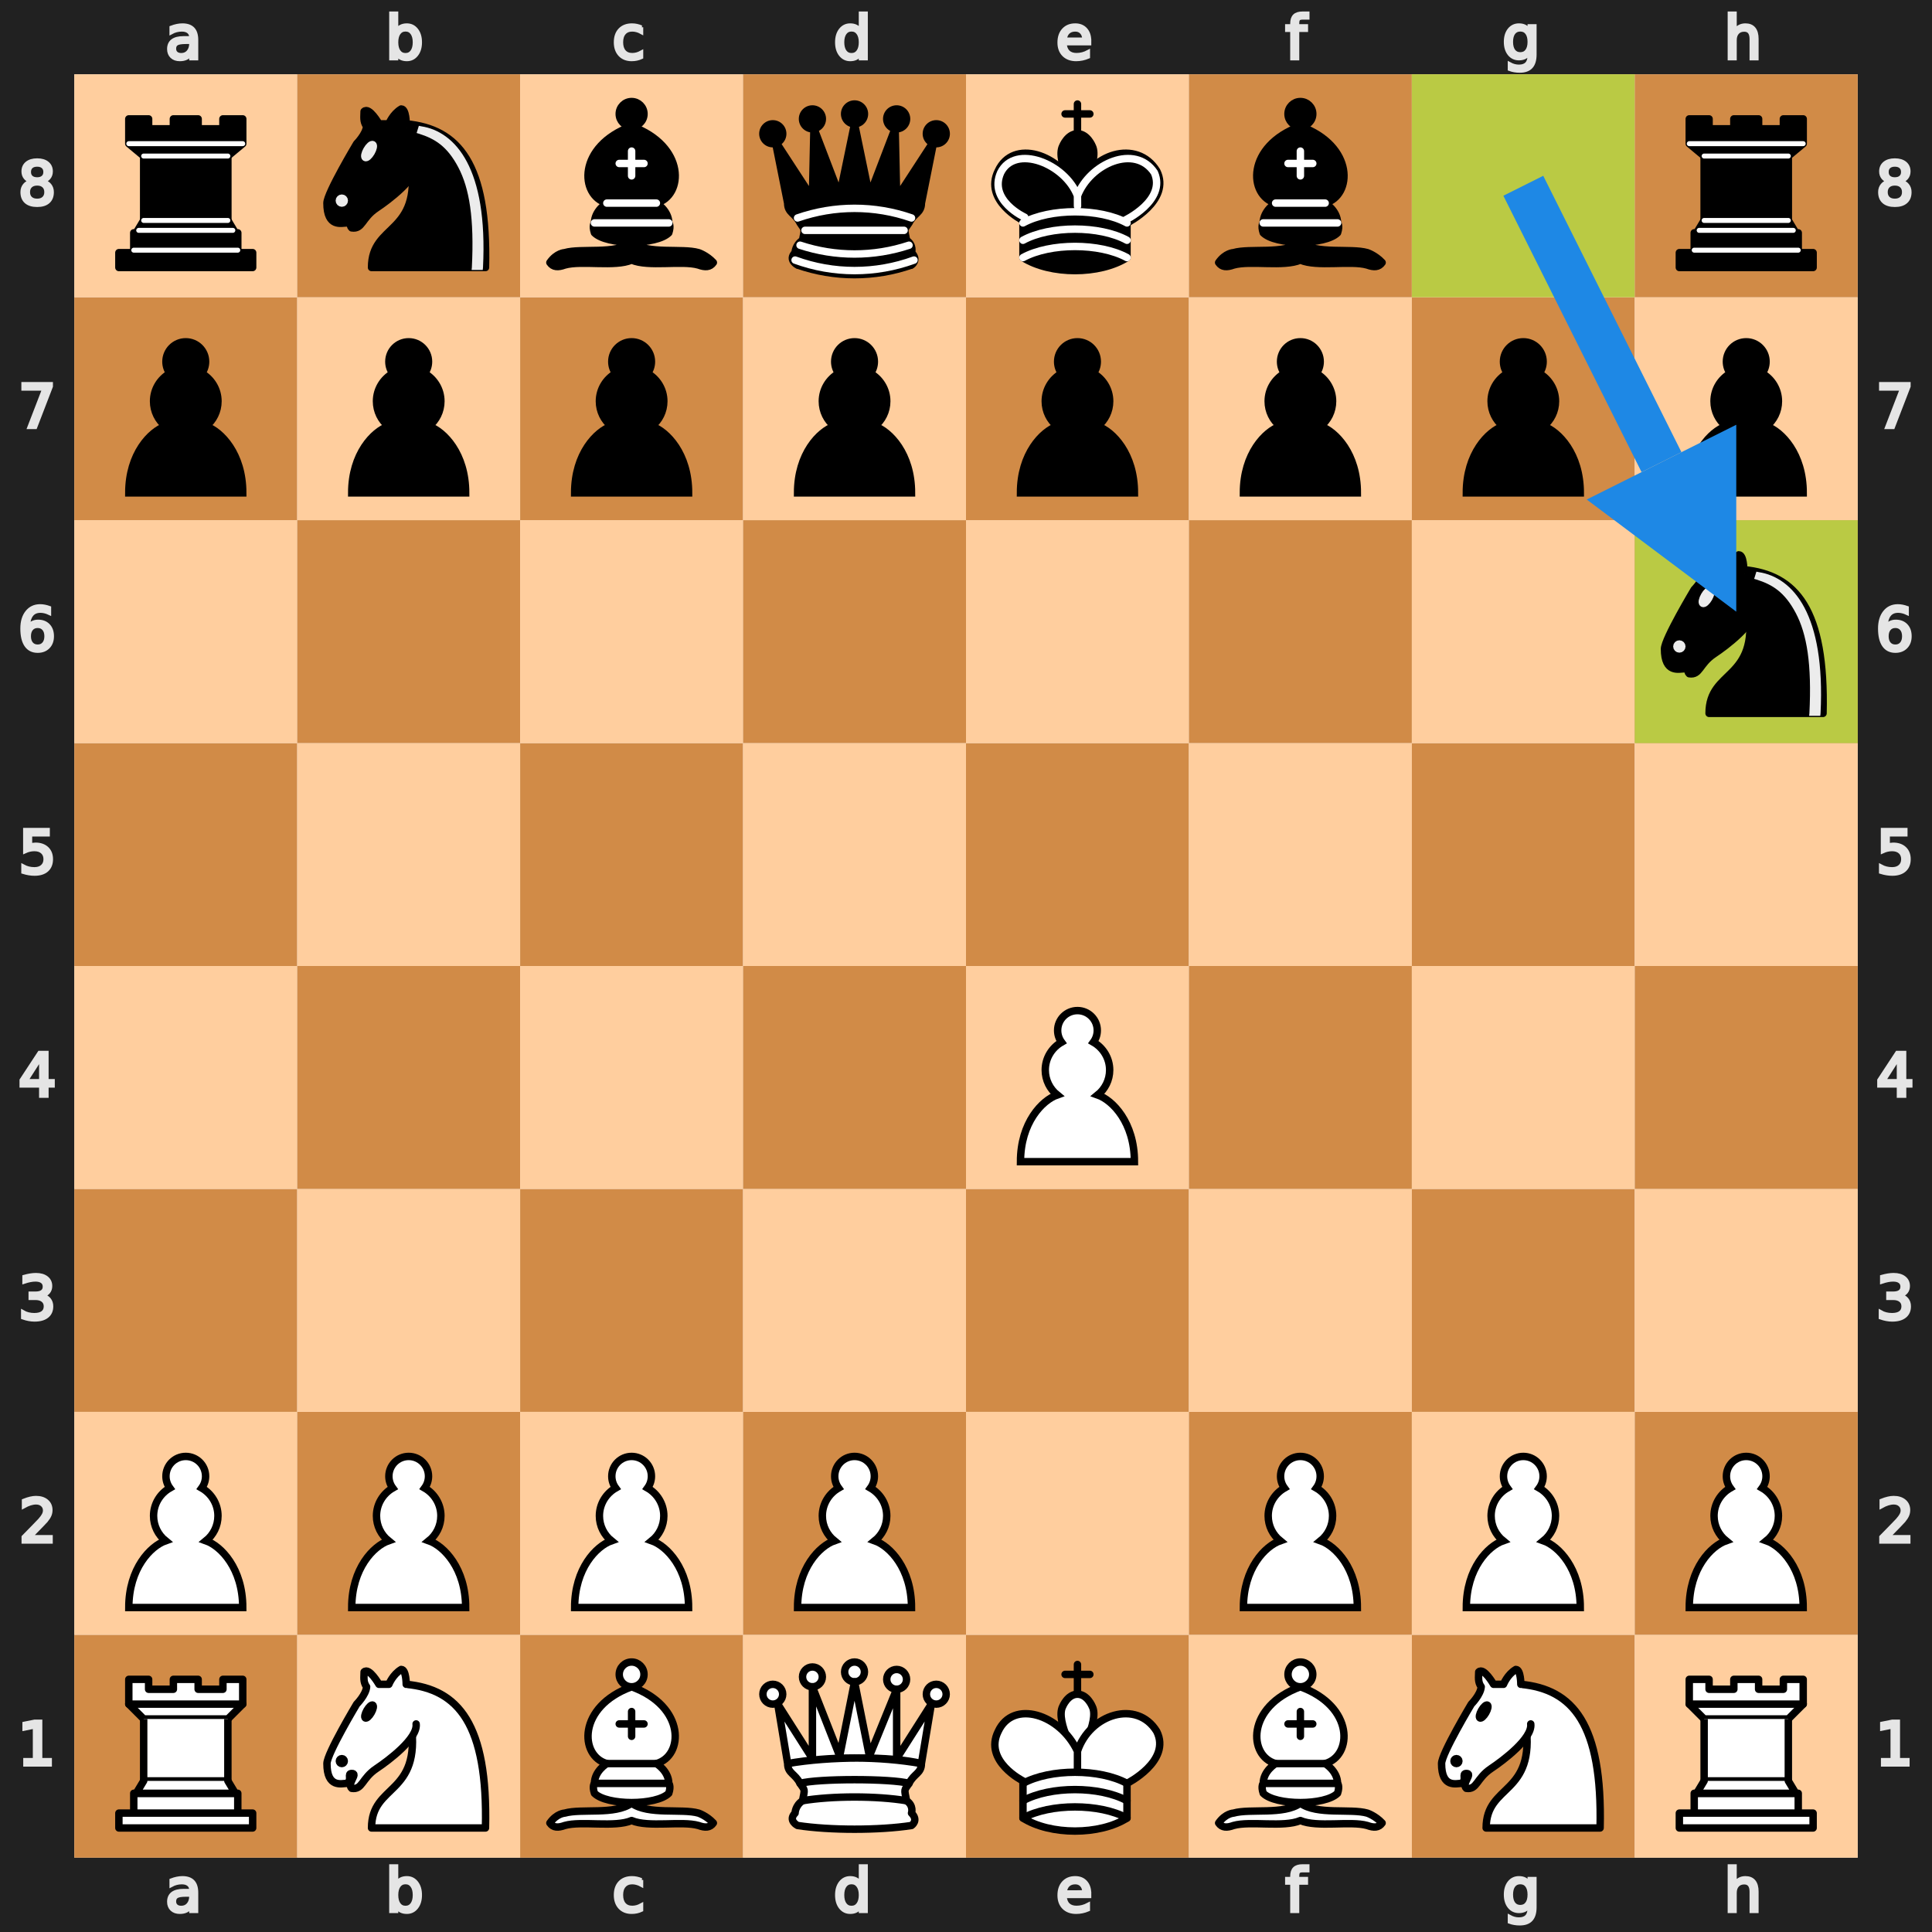
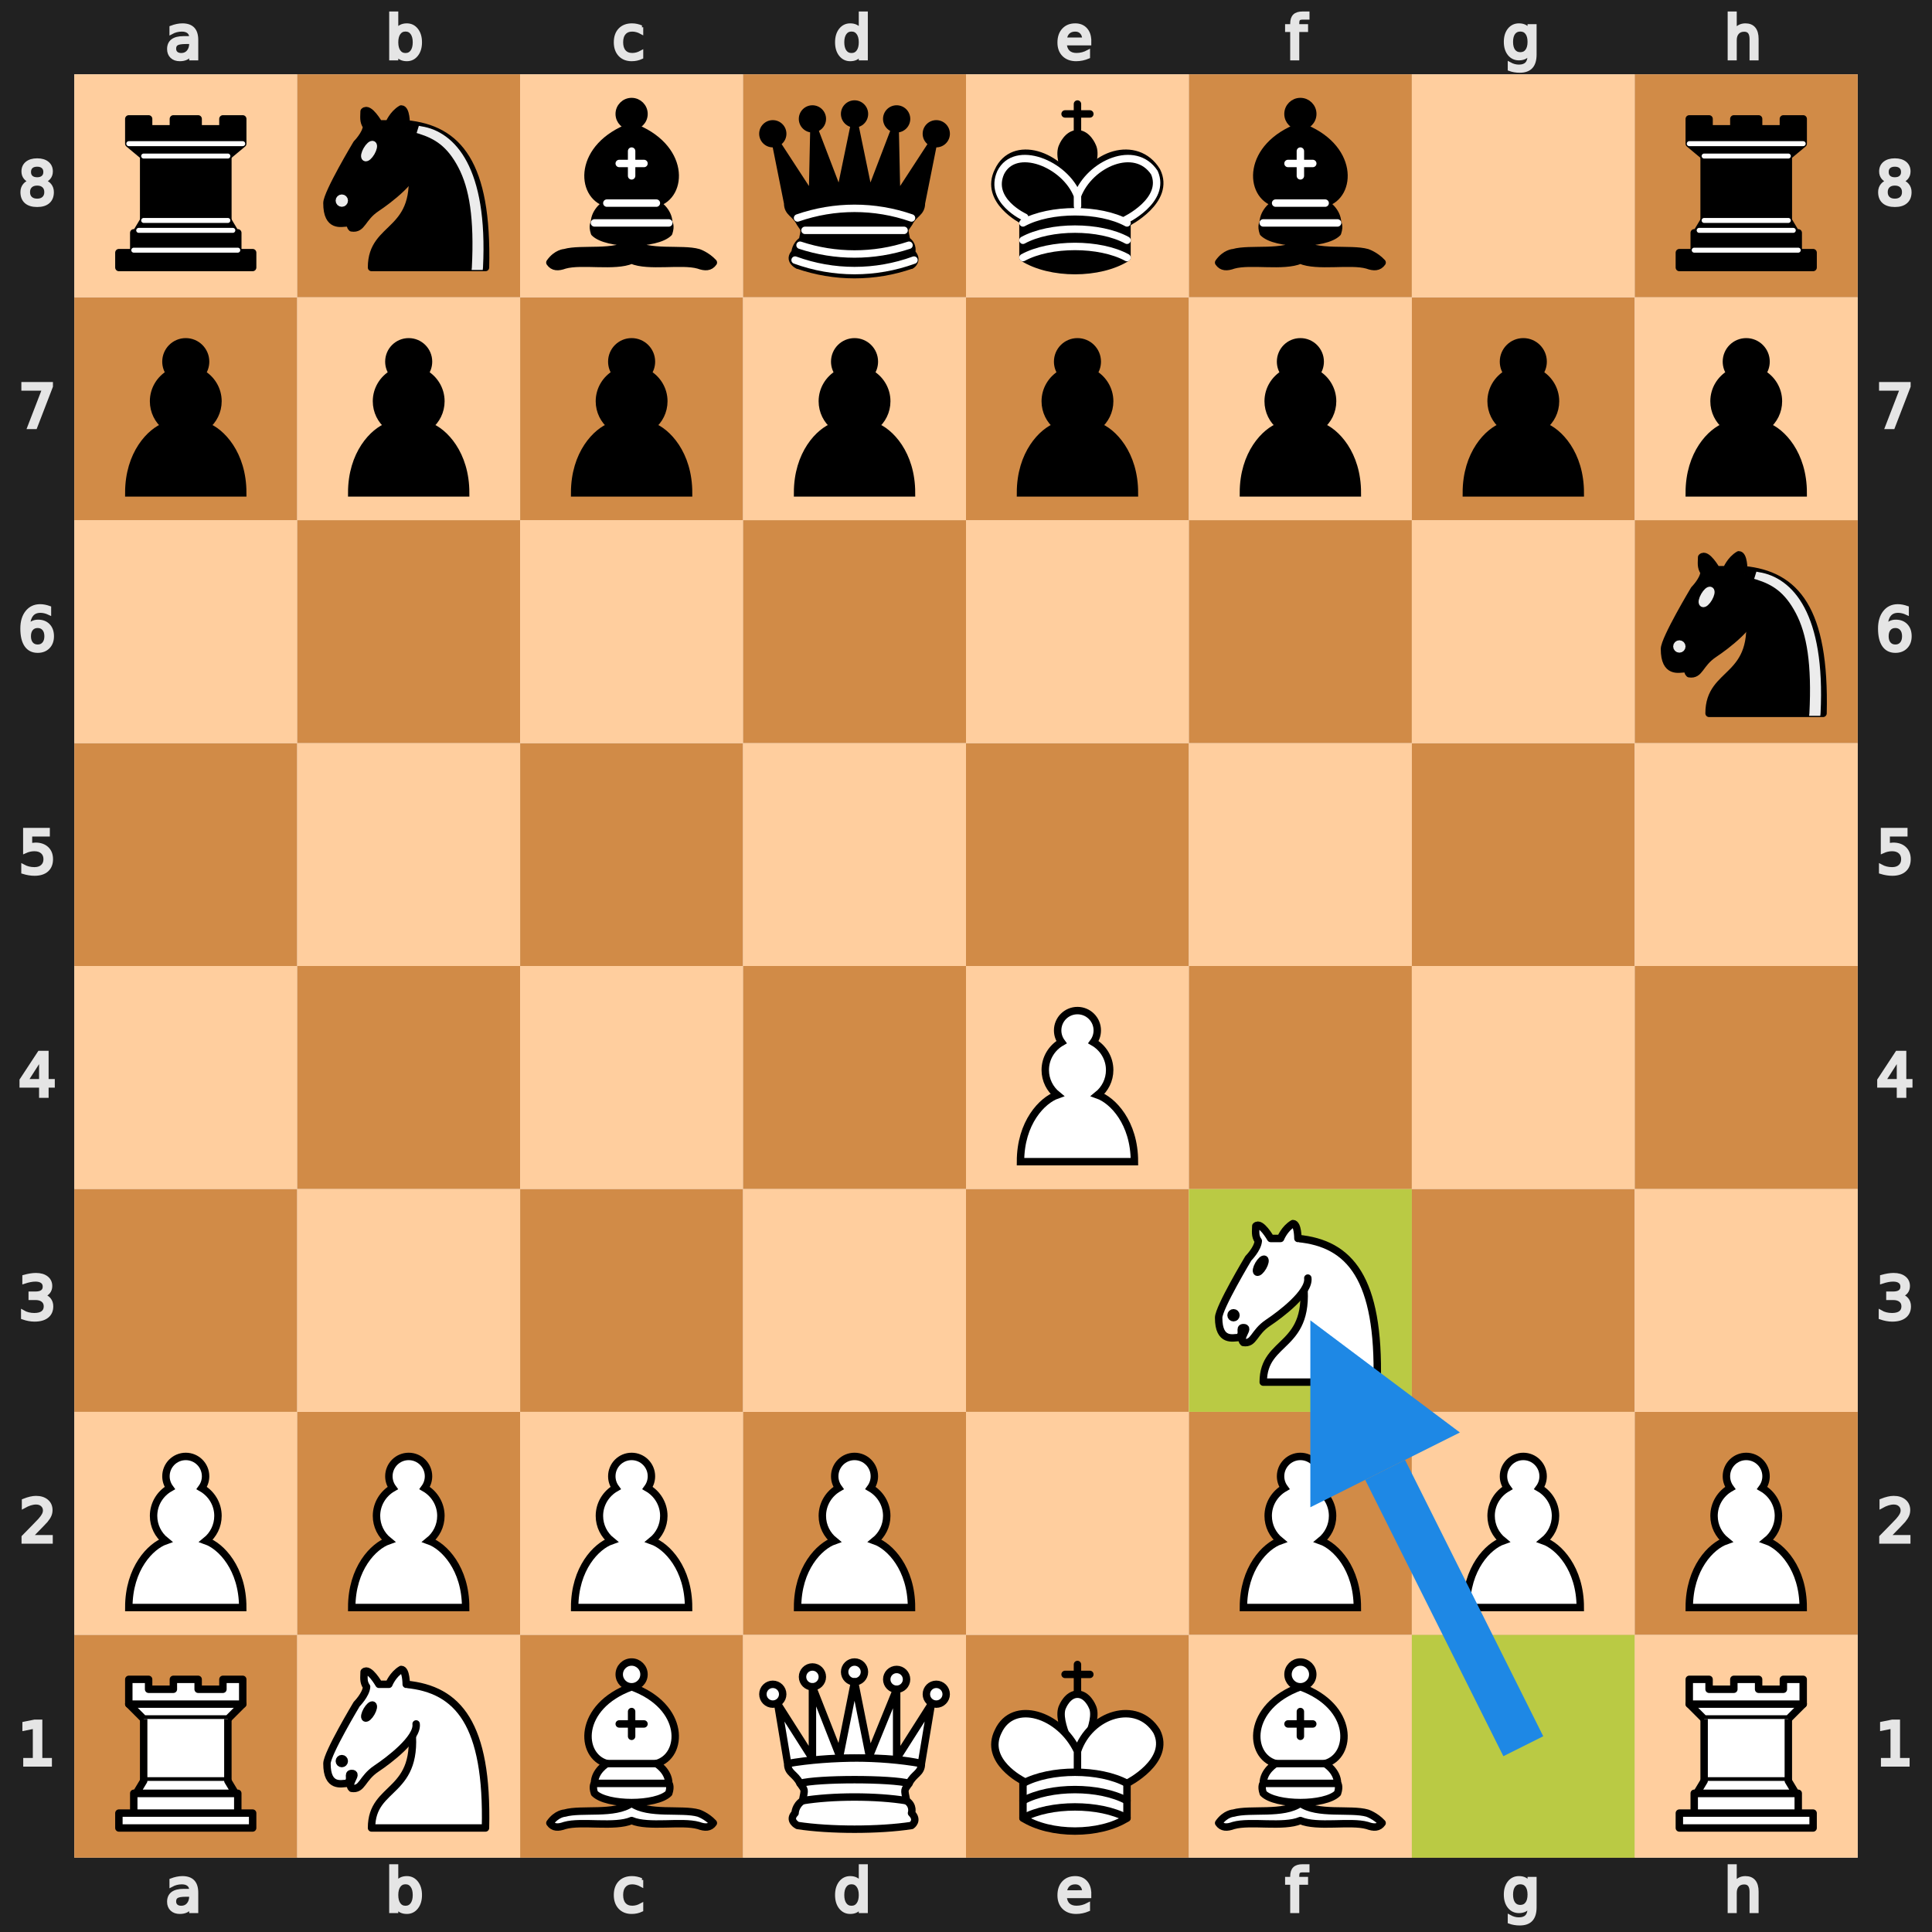
<svg xmlns="http://www.w3.org/2000/svg" xmlns:xlink="http://www.w3.org/1999/xlink" viewBox="0 0 390 390" width="400" height="400">
  <defs>
    <g id="white-pawn" class="white pawn">
      <path d="M22.5 9c-2.21 0-4 1.79-4 4 0 .89.29 1.71.78 2.38C17.33 16.5 16 18.59 16 21c0 2.03.94 3.84 2.41 5.03-3 1.06-7.41 5.55-7.41 13.47h23c0-7.92-4.41-12.41-7.41-13.47 1.47-1.19 2.41-3 2.41-5.03 0-2.41-1.33-4.5-3.28-5.62.49-.67.78-1.49.78-2.38 0-2.21-1.79-4-4-4z" fill="#fff" stroke="#000" stroke-width="1.5" stroke-linecap="round" />
    </g>
    <g id="white-knight" class="white knight" fill="none" fill-rule="evenodd" stroke="#000" stroke-width="1.5" stroke-linecap="round" stroke-linejoin="round">
      <path d="M 22,10 C 32.5,11 38.5,18 38,39 L 15,39 C 15,30 25,32.5 23,18" style="fill:#ffffff; stroke:#000000;" />
      <path d="M 24,18 C 24.38,20.91 18.45,25.37 16,27 C 13,29 13.18,31.34 11,31 C 9.958,30.06 12.41,27.96 11,28 C 10,28 11.19,29.23 10,30 C 9,30 5.997,31 6,26 C 6,24 12,14 12,14 C 12,14 13.89,12.1 14,10.5 C 13.27,9.506 13.5,8.5 13.5,7.5 C 14.5,6.5 16.5,10 16.5,10 L 18.5,10 C 18.5,10 19.28,8.008 21,7 C 22,7 22,10 22,10" style="fill:#ffffff; stroke:#000000;" />
      <path d="M 9.5 25.5 A 0.5 0.5 0 1 1 8.5,25.5 A 0.5 0.5 0 1 1 9.5 25.5 z" style="fill:#000000; stroke:#000000;" />
      <path d="M 15 15.5 A 0.5 1.5 0 1 1 14,15.5 A 0.5 1.5 0 1 1 15 15.5 z" transform="matrix(0.866,0.5,-0.5,0.866,9.693,-5.173)" style="fill:#000000; stroke:#000000;" />
    </g>
    <g id="white-bishop" class="white bishop" fill="none" fill-rule="evenodd" stroke="#000" stroke-width="1.5" stroke-linecap="round" stroke-linejoin="round">
      <g fill="#fff" stroke-linecap="butt">
        <path d="M9 36c3.39-.97 10.11.43 13.5-2 3.39 2.43 10.11 1.03 13.5 2 0 0 1.65.54 3 2-.68.97-1.65.99-3 .5-3.39-.97-10.11.46-13.5-1-3.39 1.46-10.11.03-13.5 1-1.354.49-2.323.47-3-.5 1.354-1.94 3-2 3-2zM15 32c2.5 2.5 12.5 2.5 15 0 .5-1.5 0-2 0-2 0-2.5-2.5-4-2.5-4 5.5-1.5 6-11.5-5-15.5-11 4-10.5 14-5 15.5 0 0-2.5 1.5-2.5 4 0 0-.5.5 0 2zM25 8a2.5 2.5 0 1 1-5 0 2.5 2.5 0 1 1 5 0z" />
      </g>
      <path d="M17.5 26h10M15 30h15m-7.5-14.5v5M20 18h5" stroke-linejoin="miter" />
    </g>
    <g id="white-rook" class="white rook" fill="#fff" fill-rule="evenodd" stroke="#000" stroke-width="1.5" stroke-linecap="round" stroke-linejoin="round">
      <path d="M9 39h27v-3H9v3zM12 36v-4h21v4H12zM11 14V9h4v2h5V9h5v2h5V9h4v5" stroke-linecap="butt" />
      <path d="M34 14l-3 3H14l-3-3" />
      <path d="M31 17v12.5H14V17" stroke-linecap="butt" stroke-linejoin="miter" />
      <path d="M31 29.5l1.5 2.5h-20l1.5-2.5" />
      <path d="M11 14h23" fill="none" stroke-linejoin="miter" />
    </g>
    <g id="white-queen" class="white queen" fill="#fff" fill-rule="evenodd" stroke="#000" stroke-width="1.5" stroke-linecap="round" stroke-linejoin="round">
      <path d="M8 12a2 2 0 1 1-4 0 2 2 0 1 1 4 0zM24.5 7.5a2 2 0 1 1-4 0 2 2 0 1 1 4 0zM41 12a2 2 0 1 1-4 0 2 2 0 1 1 4 0zM16 8.5a2 2 0 1 1-4 0 2 2 0 1 1 4 0zM33 9a2 2 0 1 1-4 0 2 2 0 1 1 4 0z" />
      <path d="M9 26c8.5-1.5 21-1.5 27 0l2-12-7 11V11l-5.5 13.5-3-15-3 15-5.5-14V25L7 14l2 12zM9 26c0 2 1.5 2 2.5 4 1 1.5 1 1 .5 3.5-1.5 1-1.5 2.5-1.5 2.5-1.5 1.5.5 2.5.5 2.5 6.5 1 16.5 1 23 0 0 0 1.5-1 0-2.5 0 0 .5-1.5-1-2.5-.5-2.5-.5-2 .5-3.5 1-2 2.5-2 2.5-4-8.5-1.5-18.5-1.5-27 0z" stroke-linecap="butt" />
      <path d="M11.5 30c3.5-1 18.5-1 22 0M12 33.5c6-1 15-1 21 0" fill="none" />
    </g>
    <g id="white-king" class="white king" fill="none" fill-rule="evenodd" stroke="#000" stroke-width="1.5" stroke-linecap="round" stroke-linejoin="round">
      <path d="M22.5 11.63V6M20 8h5" stroke-linejoin="miter" />
      <path d="M22.5 25s4.5-7.5 3-10.5c0 0-1-2.5-3-2.5s-3 2.5-3 2.5c-1.5 3 3 10.5 3 10.5" fill="#fff" stroke-linecap="butt" stroke-linejoin="miter" />
      <path d="M11.5 37c5.5 3.5 15.5 3.5 21 0v-7s9-4.5 6-10.5c-4-6.5-13.5-3.5-16 4V27v-3.5c-3.5-7.5-13-10.5-16-4-3 6 5 10 5 10V37z" fill="#fff" />
      <path d="M11.5 30c5.5-3 15.5-3 21 0m-21 3.5c5.5-3 15.5-3 21 0m-21 3.5c5.5-3 15.5-3 21 0" />
    </g>
    <g id="black-pawn" class="black pawn">
      <path d="M22.5 9c-2.21 0-4 1.79-4 4 0 .89.29 1.71.78 2.38C17.33 16.5 16 18.59 16 21c0 2.03.94 3.84 2.41 5.03-3 1.06-7.41 5.55-7.41 13.47h23c0-7.92-4.41-12.41-7.41-13.47 1.47-1.19 2.41-3 2.41-5.03 0-2.41-1.33-4.5-3.28-5.62.49-.67.78-1.49.78-2.38 0-2.21-1.79-4-4-4z" fill="#000" stroke="#000" stroke-width="1.5" stroke-linecap="round" />
    </g>
    <g id="black-knight" class="black knight" fill="none" fill-rule="evenodd" stroke="#000" stroke-width="1.5" stroke-linecap="round" stroke-linejoin="round">
      <path d="M 22,10 C 32.5,11 38.5,18 38,39 L 15,39 C 15,30 25,32.5 23,18" style="fill:#000000; stroke:#000000;" />
      <path d="M 24,18 C 24.38,20.91 18.45,25.37 16,27 C 13,29 13.18,31.34 11,31 C 9.958,30.06 12.41,27.96 11,28 C 10,28 11.19,29.23 10,30 C 9,30 5.997,31 6,26 C 6,24 12,14 12,14 C 12,14 13.89,12.1 14,10.5 C 13.27,9.506 13.5,8.5 13.5,7.5 C 14.5,6.5 16.5,10 16.5,10 L 18.5,10 C 18.5,10 19.28,8.008 21,7 C 22,7 22,10 22,10" style="fill:#000000; stroke:#000000;" />
      <path d="M 9.5 25.5 A 0.5 0.5 0 1 1 8.5,25.5 A 0.5 0.5 0 1 1 9.5 25.5 z" style="fill:#ececec; stroke:#ececec;" />
      <path d="M 15 15.5 A 0.5 1.5 0 1 1 14,15.5 A 0.5 1.5 0 1 1 15 15.5 z" transform="matrix(0.866,0.5,-0.5,0.866,9.693,-5.173)" style="fill:#ececec; stroke:#ececec;" />
      <path d="M 24.55,10.4 L 24.1,11.85 L 24.6,12 C 27.75,13 30.25,14.49 32.5,18.75 C 34.75,23.01 35.75,29.06 35.25,39 L 35.2,39.5 L 37.45,39.5 L 37.5,39 C 38,28.94 36.62,22.15 34.25,17.66 C 31.88,13.17 28.46,11.02 25.06,10.5 L 24.55,10.4 z " style="fill:#ececec; stroke:none;" />
    </g>
    <g id="black-bishop" class="black bishop" fill="none" fill-rule="evenodd" stroke="#000" stroke-width="1.5" stroke-linecap="round" stroke-linejoin="round">
      <path d="M9 36c3.39-.97 10.11.43 13.5-2 3.39 2.43 10.11 1.03 13.5 2 0 0 1.65.54 3 2-.68.97-1.65.99-3 .5-3.39-.97-10.11.46-13.5-1-3.39 1.46-10.11.03-13.5 1-1.354.49-2.323.47-3-.5 1.354-1.94 3-2 3-2zm6-4c2.5 2.5 12.5 2.5 15 0 .5-1.5 0-2 0-2 0-2.5-2.5-4-2.5-4 5.5-1.5 6-11.5-5-15.5-11 4-10.5 14-5 15.5 0 0-2.5 1.5-2.5 4 0 0-.5.5 0 2zM25 8a2.5 2.5 0 1 1-5 0 2.5 2.5 0 1 1 5 0z" fill="#000" stroke-linecap="butt" />
      <path d="M17.5 26h10M15 30h15m-7.5-14.5v5M20 18h5" stroke="#fff" stroke-linejoin="miter" />
    </g>
    <g id="black-rook" class="black rook" fill="#000" fill-rule="evenodd" stroke="#000" stroke-width="1.5" stroke-linecap="round" stroke-linejoin="round">
      <path d="M9 39h27v-3H9v3zM12.5 32l1.5-2.5h17l1.5 2.5h-20zM12 36v-4h21v4H12z" stroke-linecap="butt" />
      <path d="M14 29.5v-13h17v13H14z" stroke-linecap="butt" stroke-linejoin="miter" />
      <path d="M14 16.5L11 14h23l-3 2.5H14zM11 14V9h4v2h5V9h5v2h5V9h4v5H11z" stroke-linecap="butt" />
      <path d="M12 35.5h21M13 31.5h19M14 29.5h17M14 16.5h17M11 14h23" fill="none" stroke="#fff" stroke-width="1" stroke-linejoin="miter" />
    </g>
    <g id="black-queen" class="black queen" fill="#000" fill-rule="evenodd" stroke="#000" stroke-width="1.5" stroke-linecap="round" stroke-linejoin="round">
      <g fill="#000" stroke="none">
        <circle cx="6" cy="12" r="2.75" />
        <circle cx="14" cy="9" r="2.75" />
        <circle cx="22.5" cy="8" r="2.75" />
        <circle cx="31" cy="9" r="2.75" />
        <circle cx="39" cy="12" r="2.75" />
      </g>
      <path d="M9 26c8.5-1.5 21-1.5 27 0l2.5-12.5L31 25l-.3-14.1-5.2 13.6-3-14.5-3 14.5-5.2-13.6L14 25 6.5 13.5 9 26zM9 26c0 2 1.5 2 2.5 4 1 1.5 1 1 .5 3.5-1.5 1-1.5 2.5-1.5 2.5-1.5 1.5.5 2.5.5 2.5 6.5 1 16.5 1 23 0 0 0 1.5-1 0-2.5 0 0 .5-1.5-1-2.5-.5-2.5-.5-2 .5-3.5 1-2 2.5-2 2.5-4-8.5-1.5-18.5-1.5-27 0z" stroke-linecap="butt" />
      <path d="M11 38.5a35 35 1 0 0 23 0" fill="none" stroke-linecap="butt" />
      <path d="M11 29a35 35 1 0 1 23 0M12.5 31.5h20M11.5 34.5a35 35 1 0 0 22 0M10.5 37.5a35 35 1 0 0 24 0" fill="none" stroke="#fff" />
    </g>
    <g id="black-king" class="black king" fill="none" fill-rule="evenodd" stroke="#000" stroke-width="1.5" stroke-linecap="round" stroke-linejoin="round">
      <path d="M22.5 11.63V6" stroke-linejoin="miter" />
      <path d="M22.5 25s4.5-7.5 3-10.5c0 0-1-2.5-3-2.5s-3 2.5-3 2.5c-1.5 3 3 10.5 3 10.5" fill="#000" stroke-linecap="butt" stroke-linejoin="miter" />
      <path d="M11.5 37c5.5 3.5 15.5 3.5 21 0v-7s9-4.5 6-10.5c-4-6.5-13.5-3.5-16 4V27v-3.5c-3.5-7.5-13-10.5-16-4-3 6 5 10 5 10V37z" fill="#000" />
      <path d="M20 8h5" stroke-linejoin="miter" />
      <path d="M32 29.5s8.5-4 6.03-9.65C34.15 14 25 18 22.5 24.5l.01 2.1-.01-2.1C20 18 9.906 14 6.997 19.85c-2.497 5.65 4.853 9 4.853 9M11.5 30c5.5-3 15.5-3 21 0m-21 3.5c5.5-3 15.5-3 21 0m-21 3.5c5.5-3 15.5-3 21 0" stroke="#fff" />
    </g>
  </defs>
  <rect x="7.5" y="7.5" width="375" height="375" fill="none" stroke="#212121" stroke-width="15" />
  <g transform="translate(20, 1) scale(0.75, 0.75)" fill="#e5e5e5" stroke="#e5e5e5">
    <path d="M23.328 10.016q-1.742 0-2.414.398-.672.398-.672 1.36 0 .765.5 1.218.508.445 1.375.445 1.196 0 1.914-.843.727-.852.727-2.258v-.32zm2.867-.594v4.992h-1.437v-1.328q-.492.797-1.227 1.18-.734.375-1.797.375-1.343 0-2.14-.75-.79-.758-.79-2.024 0-1.476.985-2.226.992-.75 2.953-.75h2.016V8.75q0-.992-.656-1.531-.649-.547-1.829-.547-.75 0-1.46.18-.711.18-1.368.539V6.062q.79-.304 1.532-.453.742-.156 1.445-.156 1.898 0 2.836.984.937.985.937 2.985z" />
  </g>
  <g transform="translate(20, 375) scale(0.75, 0.75)" fill="#e5e5e5" stroke="#e5e5e5">
    <path d="M23.328 10.016q-1.742 0-2.414.398-.672.398-.672 1.36 0 .765.5 1.218.508.445 1.375.445 1.196 0 1.914-.843.727-.852.727-2.258v-.32zm2.867-.594v4.992h-1.437v-1.328q-.492.797-1.227 1.18-.734.375-1.797.375-1.343 0-2.14-.75-.79-.758-.79-2.024 0-1.476.985-2.226.992-.75 2.953-.75h2.016V8.75q0-.992-.656-1.531-.649-.547-1.829-.547-.75 0-1.46.18-.711.18-1.368.539V6.062q.79-.304 1.532-.453.742-.156 1.445-.156 1.898 0 2.836.984.937.985.937 2.985z" />
  </g>
  <g transform="translate(65, 1) scale(0.75, 0.75)" fill="#e5e5e5" stroke="#e5e5e5">
    <path d="M24.922 10.047q0-1.586-.656-2.485-.649-.906-1.79-.906-1.14 0-1.796.906-.649.899-.649 2.485 0 1.586.649 2.492.656.898 1.797.898 1.14 0 1.789-.898.656-.906.656-2.492zm-4.89-3.055q.452-.781 1.14-1.156.695-.383 1.656-.383 1.594 0 2.586 1.266 1 1.265 1 3.328 0 2.062-1 3.328-.992 1.266-2.586 1.266-.96 0-1.656-.375-.688-.383-1.14-1.164v1.312h-1.446V2.258h1.445z" />
  </g>
  <g transform="translate(65, 375) scale(0.75, 0.75)" fill="#e5e5e5" stroke="#e5e5e5">
    <path d="M24.922 10.047q0-1.586-.656-2.485-.649-.906-1.79-.906-1.14 0-1.796.906-.649.899-.649 2.485 0 1.586.649 2.492.656.898 1.797.898 1.14 0 1.789-.898.656-.906.656-2.492zm-4.89-3.055q.452-.781 1.14-1.156.695-.383 1.656-.383 1.594 0 2.586 1.266 1 1.265 1 3.328 0 2.062-1 3.328-.992 1.266-2.586 1.266-.96 0-1.656-.375-.688-.383-1.14-1.164v1.312h-1.446V2.258h1.445z" />
  </g>
  <g transform="translate(110, 1) scale(0.75, 0.75)" fill="#e5e5e5" stroke="#e5e5e5">
    <path d="M25.96 6v1.344q-.608-.336-1.226-.5-.609-.172-1.234-.172-1.398 0-2.172.89-.773.883-.773 2.485 0 1.601.773 2.492.774.883 2.172.883.625 0 1.234-.164.618-.172 1.227-.508v1.328q-.602.281-1.25.422-.64.14-1.367.14-1.977 0-3.14-1.242-1.165-1.242-1.165-3.351 0-2.14 1.172-3.367 1.18-1.227 3.227-1.227.664 0 1.296.14.633.134 1.227.407z" />
  </g>
  <g transform="translate(110, 375) scale(0.75, 0.75)" fill="#e5e5e5" stroke="#e5e5e5">
    <path d="M25.96 6v1.344q-.608-.336-1.226-.5-.609-.172-1.234-.172-1.398 0-2.172.89-.773.883-.773 2.485 0 1.601.773 2.492.774.883 2.172.883.625 0 1.234-.164.618-.172 1.227-.508v1.328q-.602.281-1.25.422-.64.14-1.367.14-1.977 0-3.14-1.242-1.165-1.242-1.165-3.351 0-2.14 1.172-3.367 1.18-1.227 3.227-1.227.664 0 1.296.14.633.134 1.227.407z" />
  </g>
  <g transform="translate(155, 1) scale(0.75, 0.75)" fill="#e5e5e5" stroke="#e5e5e5">
    <path d="M24.973 6.992V2.258h1.437v12.156h-1.437v-1.312q-.453.78-1.149 1.164-.687.375-1.656.375-1.586 0-2.586-1.266-.992-1.266-.992-3.328 0-2.063.992-3.328 1-1.266 2.586-1.266.969 0 1.656.383.696.375 1.149 1.156zm-4.899 3.055q0 1.586.649 2.492.656.898 1.797.898 1.14 0 1.796-.898.657-.906.657-2.492 0-1.586-.657-2.485-.656-.906-1.796-.906-1.141 0-1.797.906-.649.899-.649 2.485z" />
  </g>
  <g transform="translate(155, 375) scale(0.75, 0.75)" fill="#e5e5e5" stroke="#e5e5e5">
    <path d="M24.973 6.992V2.258h1.437v12.156h-1.437v-1.312q-.453.78-1.149 1.164-.687.375-1.656.375-1.586 0-2.586-1.266-.992-1.266-.992-3.328 0-2.063.992-3.328 1-1.266 2.586-1.266.969 0 1.656.383.696.375 1.149 1.156zm-4.899 3.055q0 1.586.649 2.492.656.898 1.797.898 1.14 0 1.796-.898.657-.906.657-2.492 0-1.586-.657-2.485-.656-.906-1.796-.906-1.141 0-1.797.906-.649.899-.649 2.485z" />
  </g>
  <g transform="translate(200, 1) scale(0.75, 0.75)" fill="#e5e5e5" stroke="#e5e5e5">
    <path d="M26.555 9.68v.703h-6.61q.094 1.484.89 2.265.806.774 2.235.774.828 0 1.602-.203.781-.203 1.547-.61v1.36q-.774.328-1.586.5-.813.172-1.649.172-2.093 0-3.32-1.22-1.219-1.218-1.219-3.296 0-2.148 1.157-3.406 1.164-1.266 3.132-1.266 1.766 0 2.79 1.14 1.03 1.134 1.03 3.087zm-1.438-.422q-.015-1.18-.664-1.883-.64-.703-1.703-.703-1.203 0-1.93.68-.718.68-.828 1.914z" />
  </g>
  <g transform="translate(200, 375) scale(0.75, 0.75)" fill="#e5e5e5" stroke="#e5e5e5">
    <path d="M26.555 9.68v.703h-6.61q.094 1.484.89 2.265.806.774 2.235.774.828 0 1.602-.203.781-.203 1.547-.61v1.36q-.774.328-1.586.5-.813.172-1.649.172-2.093 0-3.32-1.22-1.219-1.218-1.219-3.296 0-2.148 1.157-3.406 1.164-1.266 3.132-1.266 1.766 0 2.79 1.14 1.03 1.134 1.03 3.087zm-1.438-.422q-.015-1.18-.664-1.883-.64-.703-1.703-.703-1.203 0-1.93.68-.718.68-.828 1.914z" />
  </g>
  <g transform="translate(245, 1) scale(0.75, 0.75)" fill="#e5e5e5" stroke="#e5e5e5">
    <path d="M25.285 2.258v1.195H23.91q-.773 0-1.078.313-.297.312-.297 1.125v.773h2.367v1.117h-2.367v7.633H21.09V6.781h-1.375V5.664h1.375v-.61q0-1.46.68-2.124.68-.672 2.156-.672z" />
  </g>
  <g transform="translate(245, 375) scale(0.75, 0.75)" fill="#e5e5e5" stroke="#e5e5e5">
    <path d="M25.285 2.258v1.195H23.91q-.773 0-1.078.313-.297.312-.297 1.125v.773h2.367v1.117h-2.367v7.633H21.09V6.781h-1.375V5.664h1.375v-.61q0-1.46.68-2.124.68-.672 2.156-.672z" />
  </g>
  <g transform="translate(290, 1) scale(0.75, 0.75)" fill="#e5e5e5" stroke="#e5e5e5">
    <path d="M24.973 9.937q0-1.562-.649-2.421-.64-.86-1.804-.86-1.157 0-1.805.86-.64.859-.64 2.421 0 1.555.64 2.415.648.859 1.805.859 1.164 0 1.804-.86.649-.859.649-2.414zm1.437 3.391q0 2.234-.992 3.32-.992 1.094-3.04 1.094-.757 0-1.429-.117-.672-.11-1.304-.344v-1.398q.632.344 1.25.508.617.164 1.257.164 1.414 0 2.118-.743.703-.734.703-2.226v-.711q-.446.773-1.141 1.156-.695.383-1.664.383-1.61 0-2.594-1.227-.984-1.226-.984-3.25 0-2.03.984-3.257.985-1.227 2.594-1.227.969 0 1.664.383t1.14 1.156V5.664h1.438z" />
  </g>
  <g transform="translate(290, 375) scale(0.75, 0.75)" fill="#e5e5e5" stroke="#e5e5e5">
    <path d="M24.973 9.937q0-1.562-.649-2.421-.64-.86-1.804-.86-1.157 0-1.805.86-.64.859-.64 2.421 0 1.555.64 2.415.648.859 1.805.859 1.164 0 1.804-.86.649-.859.649-2.414zm1.437 3.391q0 2.234-.992 3.32-.992 1.094-3.04 1.094-.757 0-1.429-.117-.672-.11-1.304-.344v-1.398q.632.344 1.25.508.617.164 1.257.164 1.414 0 2.118-.743.703-.734.703-2.226v-.711q-.446.773-1.141 1.156-.695.383-1.664.383-1.61 0-2.594-1.227-.984-1.226-.984-3.25 0-2.03.984-3.257.985-1.227 2.594-1.227.969 0 1.664.383t1.14 1.156V5.664h1.438z" />
  </g>
  <g transform="translate(335, 1) scale(0.75, 0.75)" fill="#e5e5e5" stroke="#e5e5e5">
    <path d="M26.164 9.133v5.281h-1.437V9.18q0-1.243-.485-1.86-.484-.617-1.453-.617-1.164 0-1.836.742-.672.742-.672 2.024v4.945h-1.445V2.258h1.445v4.765q.516-.789 1.211-1.18.703-.39 1.617-.39 1.508 0 2.282.938.773.93.773 2.742z" />
  </g>
  <g transform="translate(335, 375) scale(0.75, 0.75)" fill="#e5e5e5" stroke="#e5e5e5">
    <path d="M26.164 9.133v5.281h-1.437V9.18q0-1.243-.485-1.86-.484-.617-1.453-.617-1.164 0-1.836.742-.672.742-.672 2.024v4.945h-1.445V2.258h1.445v4.765q.516-.789 1.211-1.18.703-.39 1.617-.39 1.508 0 2.282.938.773.93.773 2.742z" />
  </g>
  <g transform="translate(0, 335) scale(0.75, 0.75)" fill="#e5e5e5" stroke="#e5e5e5">
    <path d="M6.754 26.996h2.578v-8.898l-2.805.562v-1.437l2.79-.563h1.578v10.336h2.578v1.328h-6.72z" />
  </g>
  <g transform="translate(375, 335) scale(0.75, 0.75)" fill="#e5e5e5" stroke="#e5e5e5">
    <path d="M6.754 26.996h2.578v-8.898l-2.805.562v-1.437l2.79-.563h1.578v10.336h2.578v1.328h-6.72z" />
  </g>
  <g transform="translate(0, 290) scale(0.75, 0.75)" fill="#e5e5e5" stroke="#e5e5e5">
    <path d="M8.195 26.996h5.508v1.328H6.297v-1.328q.898-.93 2.445-2.492 1.555-1.57 1.953-2.024.758-.851 1.055-1.437.305-.594.305-1.164 0-.93-.657-1.516-.648-.586-1.695-.586-.742 0-1.57.258-.82.258-1.758.781v-1.593q.953-.383 1.781-.578.828-.196 1.516-.196 1.812 0 2.89.906 1.079.907 1.079 2.422 0 .72-.274 1.368-.265.64-.976 1.515-.196.227-1.243 1.313-1.046 1.078-2.953 3.023z" />
  </g>
  <g transform="translate(375, 290) scale(0.75, 0.75)" fill="#e5e5e5" stroke="#e5e5e5">
    <path d="M8.195 26.996h5.508v1.328H6.297v-1.328q.898-.93 2.445-2.492 1.555-1.57 1.953-2.024.758-.851 1.055-1.437.305-.594.305-1.164 0-.93-.657-1.516-.648-.586-1.695-.586-.742 0-1.57.258-.82.258-1.758.781v-1.593q.953-.383 1.781-.578.828-.196 1.516-.196 1.812 0 2.89.906 1.079.907 1.079 2.422 0 .72-.274 1.368-.265.64-.976 1.515-.196.227-1.243 1.313-1.046 1.078-2.953 3.023z" />
  </g>
  <g transform="translate(0, 245) scale(0.75, 0.75)" fill="#e5e5e5" stroke="#e5e5e5">
    <path d="M11.434 22.035q1.132.242 1.765 1.008.64.766.64 1.89 0 1.727-1.187 2.672-1.187.946-3.375.946-.734 0-1.515-.149-.774-.14-1.602-.43V26.45q.656.383 1.438.578.78.196 1.632.196 1.485 0 2.258-.586.782-.586.782-1.703 0-1.032-.727-1.61-.719-.586-2.008-.586h-1.36v-1.297h1.423q1.164 0 1.78-.46.618-.47.618-1.344 0-.899-.64-1.375-.633-.485-1.82-.485-.65 0-1.391.141-.743.14-1.633.437V16.95q.898-.25 1.68-.375.788-.125 1.484-.125 1.797 0 2.844.82 1.046.813 1.046 2.204 0 .968-.554 1.64-.555.664-1.578.922z" />
  </g>
  <g transform="translate(375, 245) scale(0.75, 0.75)" fill="#e5e5e5" stroke="#e5e5e5">
    <path d="M11.434 22.035q1.132.242 1.765 1.008.64.766.64 1.89 0 1.727-1.187 2.672-1.187.946-3.375.946-.734 0-1.515-.149-.774-.14-1.602-.43V26.45q.656.383 1.438.578.78.196 1.632.196 1.485 0 2.258-.586.782-.586.782-1.703 0-1.032-.727-1.61-.719-.586-2.008-.586h-1.36v-1.297h1.423q1.164 0 1.78-.46.618-.47.618-1.344 0-.899-.64-1.375-.633-.485-1.82-.485-.65 0-1.391.141-.743.14-1.633.437V16.95q.898-.25 1.68-.375.788-.125 1.484-.125 1.797 0 2.844.82 1.046.813 1.046 2.204 0 .968-.554 1.64-.555.664-1.578.922z" />
  </g>
  <g transform="translate(0, 200) scale(0.75, 0.75)" fill="#e5e5e5" stroke="#e5e5e5">
    <path d="M11.016 18.035L7.03 24.262h3.985zm-.414-1.375h1.984v7.602h1.664v1.312h-1.664v2.75h-1.57v-2.75H5.75v-1.523z" />
  </g>
  <g transform="translate(375, 200) scale(0.75, 0.75)" fill="#e5e5e5" stroke="#e5e5e5">
    <path d="M11.016 18.035L7.03 24.262h3.985zm-.414-1.375h1.984v7.602h1.664v1.312h-1.664v2.75h-1.57v-2.75H5.75v-1.523z" />
  </g>
  <g transform="translate(0, 155) scale(0.75, 0.75)" fill="#e5e5e5" stroke="#e5e5e5">
    <path d="M6.719 16.66h6.195v1.328h-4.75v2.86q.344-.118.688-.172.343-.063.687-.063 1.953 0 3.094 1.07 1.14 1.07 1.14 2.899 0 1.883-1.171 2.93-1.172 1.039-3.305 1.039-.735 0-1.5-.125-.758-.125-1.57-.375v-1.586q.703.383 1.453.57.75.188 1.586.188 1.351 0 2.14-.711.79-.711.79-1.93 0-1.219-.79-1.93-.789-.71-2.14-.71-.633 0-1.266.14-.625.14-1.281.438z" />
  </g>
  <g transform="translate(375, 155) scale(0.75, 0.75)" fill="#e5e5e5" stroke="#e5e5e5">
    <path d="M6.719 16.66h6.195v1.328h-4.75v2.86q.344-.118.688-.172.343-.063.687-.063 1.953 0 3.094 1.07 1.14 1.07 1.14 2.899 0 1.883-1.171 2.93-1.172 1.039-3.305 1.039-.735 0-1.5-.125-.758-.125-1.57-.375v-1.586q.703.383 1.453.57.75.188 1.586.188 1.351 0 2.14-.711.79-.711.79-1.93 0-1.219-.79-1.93-.789-.71-2.14-.71-.633 0-1.266.14-.625.14-1.281.438z" />
  </g>
  <g transform="translate(0, 110) scale(0.75, 0.75)" fill="#e5e5e5" stroke="#e5e5e5">
    <path d="M10.137 21.863q-1.063 0-1.688.727-.617.726-.617 1.992 0 1.258.617 1.992.625.727 1.688.727 1.062 0 1.68-.727.624-.734.624-1.992 0-1.266-.625-1.992-.617-.727-1.68-.727zm3.133-4.945v1.437q-.594-.28-1.204-.43-.601-.148-1.195-.148-1.562 0-2.39 1.055-.82 1.055-.938 3.188.46-.68 1.156-1.04.696-.367 1.531-.367 1.758 0 2.774 1.07 1.023 1.063 1.023 2.899 0 1.797-1.062 2.883-1.063 1.086-2.828 1.086-2.024 0-3.094-1.547-1.07-1.555-1.07-4.5 0-2.766 1.312-4.406 1.313-1.649 3.524-1.649.593 0 1.195.117.61.118 1.266.352z" />
  </g>
  <g transform="translate(375, 110) scale(0.75, 0.75)" fill="#e5e5e5" stroke="#e5e5e5">
    <path d="M10.137 21.863q-1.063 0-1.688.727-.617.726-.617 1.992 0 1.258.617 1.992.625.727 1.688.727 1.062 0 1.68-.727.624-.734.624-1.992 0-1.266-.625-1.992-.617-.727-1.68-.727zm3.133-4.945v1.437q-.594-.28-1.204-.43-.601-.148-1.195-.148-1.562 0-2.39 1.055-.82 1.055-.938 3.188.46-.68 1.156-1.04.696-.367 1.531-.367 1.758 0 2.774 1.07 1.023 1.063 1.023 2.899 0 1.797-1.062 2.883-1.063 1.086-2.828 1.086-2.024 0-3.094-1.547-1.07-1.555-1.07-4.5 0-2.766 1.312-4.406 1.313-1.649 3.524-1.649.593 0 1.195.117.61.118 1.266.352z" />
  </g>
  <g transform="translate(0, 65) scale(0.75, 0.75)" fill="#e5e5e5" stroke="#e5e5e5">
    <path d="M6.25 16.66h7.5v.672L9.516 28.324H7.867l3.985-10.336H6.25z" />
  </g>
  <g transform="translate(375, 65) scale(0.75, 0.75)" fill="#e5e5e5" stroke="#e5e5e5">
    <path d="M6.25 16.66h7.5v.672L9.516 28.324H7.867l3.985-10.336H6.25z" />
  </g>
  <g transform="translate(0, 20) scale(0.75, 0.75)" fill="#e5e5e5" stroke="#e5e5e5">
    <path d="M10 22.785q-1.125 0-1.773.602-.641.601-.641 1.656t.64 1.656q.649.602 1.774.602t1.773-.602q.649-.61.649-1.656 0-1.055-.649-1.656-.64-.602-1.773-.602zm-1.578-.672q-1.016-.25-1.586-.945-.563-.695-.563-1.695 0-1.399.993-2.211 1-.813 2.734-.813 1.742 0 2.734.813.993.812.993 2.21 0 1-.57 1.696-.563.695-1.571.945 1.14.266 1.773 1.04.641.773.641 1.89 0 1.695-1.04 2.602-1.03.906-2.96.906t-2.969-.906Q6 26.738 6 25.043q0-1.117.64-1.89.641-.774 1.782-1.04zm-.578-2.492q0 .906.562 1.414.57.508 1.594.508 1.016 0 1.586-.508.578-.508.578-1.414 0-.906-.578-1.414-.57-.508-1.586-.508-1.023 0-1.594.508-.562.508-.562 1.414z" />
  </g>
  <g transform="translate(375, 20) scale(0.75, 0.75)" fill="#e5e5e5" stroke="#e5e5e5">
    <path d="M10 22.785q-1.125 0-1.773.602-.641.601-.641 1.656t.64 1.656q.649.602 1.774.602t1.773-.602q.649-.61.649-1.656 0-1.055-.649-1.656-.64-.602-1.773-.602zm-1.578-.672q-1.016-.25-1.586-.945-.563-.695-.563-1.695 0-1.399.993-2.211 1-.813 2.734-.813 1.742 0 2.734.813.993.812.993 2.21 0 1-.57 1.696-.563.695-1.571.945 1.14.266 1.773 1.04.641.773.641 1.89 0 1.695-1.04 2.602-1.03.906-2.96.906t-2.969-.906Q6 26.738 6 25.043q0-1.117.64-1.89.641-.774 1.782-1.04zm-.578-2.492q0 .906.562 1.414.57.508 1.594.508 1.016 0 1.586-.508.578-.508.578-1.414 0-.906-.578-1.414-.57-.508-1.586-.508-1.023 0-1.594.508-.562.508-.562 1.414z" />
  </g>
  <rect x="15" y="330" width="45" height="45" class="square dark a1" stroke="none" fill="#d18b47" />
  <rect x="60" y="330" width="45" height="45" class="square light b1" stroke="none" fill="#ffce9e" />
  <rect x="105" y="330" width="45" height="45" class="square dark c1" stroke="none" fill="#d18b47" />
  <rect x="150" y="330" width="45" height="45" class="square light d1" stroke="none" fill="#ffce9e" />
  <rect x="195" y="330" width="45" height="45" class="square dark e1" stroke="none" fill="#d18b47" />
  <rect x="240" y="330" width="45" height="45" class="square light f1" stroke="none" fill="#ffce9e" />
  <rect x="285" y="330" width="45" height="45" class="square dark g1" stroke="none" fill="#d18b47" />
+   <rect x="285" y="330" width="45" height="45" stroke="none" fill="#baca44" />
  <rect x="330" y="330" width="45" height="45" class="square light h1" stroke="none" fill="#ffce9e" />
  <rect x="15" y="285" width="45" height="45" class="square light a2" stroke="none" fill="#ffce9e" />
  <rect x="60" y="285" width="45" height="45" class="square dark b2" stroke="none" fill="#d18b47" />
  <rect x="105" y="285" width="45" height="45" class="square light c2" stroke="none" fill="#ffce9e" />
  <rect x="150" y="285" width="45" height="45" class="square dark d2" stroke="none" fill="#d18b47" />
  <rect x="195" y="285" width="45" height="45" class="square light e2" stroke="none" fill="#ffce9e" />
  <rect x="240" y="285" width="45" height="45" class="square dark f2" stroke="none" fill="#d18b47" />
  <rect x="285" y="285" width="45" height="45" class="square light g2" stroke="none" fill="#ffce9e" />
  <rect x="330" y="285" width="45" height="45" class="square dark h2" stroke="none" fill="#d18b47" />
  <rect x="15" y="240" width="45" height="45" class="square dark a3" stroke="none" fill="#d18b47" />
  <rect x="60" y="240" width="45" height="45" class="square light b3" stroke="none" fill="#ffce9e" />
  <rect x="105" y="240" width="45" height="45" class="square dark c3" stroke="none" fill="#d18b47" />
  <rect x="150" y="240" width="45" height="45" class="square light d3" stroke="none" fill="#ffce9e" />
  <rect x="195" y="240" width="45" height="45" class="square dark e3" stroke="none" fill="#d18b47" />
  <rect x="240" y="240" width="45" height="45" class="square light f3" stroke="none" fill="#ffce9e" />
+   <rect x="240" y="240" width="45" height="45" stroke="none" fill="#baca44" />
  <rect x="285" y="240" width="45" height="45" class="square dark g3" stroke="none" fill="#d18b47" />
  <rect x="330" y="240" width="45" height="45" class="square light h3" stroke="none" fill="#ffce9e" />
  <rect x="15" y="195" width="45" height="45" class="square light a4" stroke="none" fill="#ffce9e" />
  <rect x="60" y="195" width="45" height="45" class="square dark b4" stroke="none" fill="#d18b47" />
  <rect x="105" y="195" width="45" height="45" class="square light c4" stroke="none" fill="#ffce9e" />
  <rect x="150" y="195" width="45" height="45" class="square dark d4" stroke="none" fill="#d18b47" />
  <rect x="195" y="195" width="45" height="45" class="square light e4" stroke="none" fill="#ffce9e" />
  <rect x="240" y="195" width="45" height="45" class="square dark f4" stroke="none" fill="#d18b47" />
  <rect x="285" y="195" width="45" height="45" class="square light g4" stroke="none" fill="#ffce9e" />
  <rect x="330" y="195" width="45" height="45" class="square dark h4" stroke="none" fill="#d18b47" />
  <rect x="15" y="150" width="45" height="45" class="square dark a5" stroke="none" fill="#d18b47" />
  <rect x="60" y="150" width="45" height="45" class="square light b5" stroke="none" fill="#ffce9e" />
  <rect x="105" y="150" width="45" height="45" class="square dark c5" stroke="none" fill="#d18b47" />
  <rect x="150" y="150" width="45" height="45" class="square light d5" stroke="none" fill="#ffce9e" />
  <rect x="195" y="150" width="45" height="45" class="square dark e5" stroke="none" fill="#d18b47" />
  <rect x="240" y="150" width="45" height="45" class="square light f5" stroke="none" fill="#ffce9e" />
  <rect x="285" y="150" width="45" height="45" class="square dark g5" stroke="none" fill="#d18b47" />
  <rect x="330" y="150" width="45" height="45" class="square light h5" stroke="none" fill="#ffce9e" />
  <rect x="15" y="105" width="45" height="45" class="square light a6" stroke="none" fill="#ffce9e" />
  <rect x="60" y="105" width="45" height="45" class="square dark b6" stroke="none" fill="#d18b47" />
  <rect x="105" y="105" width="45" height="45" class="square light c6" stroke="none" fill="#ffce9e" />
  <rect x="150" y="105" width="45" height="45" class="square dark d6" stroke="none" fill="#d18b47" />
  <rect x="195" y="105" width="45" height="45" class="square light e6" stroke="none" fill="#ffce9e" />
  <rect x="240" y="105" width="45" height="45" class="square dark f6" stroke="none" fill="#d18b47" />
  <rect x="285" y="105" width="45" height="45" class="square light g6" stroke="none" fill="#ffce9e" />
  <rect x="330" y="105" width="45" height="45" class="square dark h6" stroke="none" fill="#d18b47" />
-   <rect x="330" y="105" width="45" height="45" stroke="none" fill="#baca44" />
  <rect x="15" y="60" width="45" height="45" class="square dark a7" stroke="none" fill="#d18b47" />
  <rect x="60" y="60" width="45" height="45" class="square light b7" stroke="none" fill="#ffce9e" />
  <rect x="105" y="60" width="45" height="45" class="square dark c7" stroke="none" fill="#d18b47" />
  <rect x="150" y="60" width="45" height="45" class="square light d7" stroke="none" fill="#ffce9e" />
  <rect x="195" y="60" width="45" height="45" class="square dark e7" stroke="none" fill="#d18b47" />
  <rect x="240" y="60" width="45" height="45" class="square light f7" stroke="none" fill="#ffce9e" />
  <rect x="285" y="60" width="45" height="45" class="square dark g7" stroke="none" fill="#d18b47" />
  <rect x="330" y="60" width="45" height="45" class="square light h7" stroke="none" fill="#ffce9e" />
  <rect x="15" y="15" width="45" height="45" class="square light a8" stroke="none" fill="#ffce9e" />
  <rect x="60" y="15" width="45" height="45" class="square dark b8" stroke="none" fill="#d18b47" />
  <rect x="105" y="15" width="45" height="45" class="square light c8" stroke="none" fill="#ffce9e" />
  <rect x="150" y="15" width="45" height="45" class="square dark d8" stroke="none" fill="#d18b47" />
  <rect x="195" y="15" width="45" height="45" class="square light e8" stroke="none" fill="#ffce9e" />
  <rect x="240" y="15" width="45" height="45" class="square dark f8" stroke="none" fill="#d18b47" />
  <rect x="285" y="15" width="45" height="45" class="square light g8" stroke="none" fill="#ffce9e" />
-   <rect x="285" y="15" width="45" height="45" stroke="none" fill="#baca44" />
  <rect x="330" y="15" width="45" height="45" class="square dark h8" stroke="none" fill="#d18b47" />
  <use href="#white-rook" xlink:href="#white-rook" transform="translate(15, 330)" />
  <use href="#white-knight" xlink:href="#white-knight" transform="translate(60, 330)" />
  <use href="#white-bishop" xlink:href="#white-bishop" transform="translate(105, 330)" />
  <use href="#white-queen" xlink:href="#white-queen" transform="translate(150, 330)" />
  <use href="#white-king" xlink:href="#white-king" transform="translate(195, 330)" />
  <use href="#white-bishop" xlink:href="#white-bishop" transform="translate(240, 330)" />
-   <use href="#white-knight" xlink:href="#white-knight" transform="translate(285, 330)" />
  <use href="#white-rook" xlink:href="#white-rook" transform="translate(330, 330)" />
  <use href="#white-pawn" xlink:href="#white-pawn" transform="translate(15, 285)" />
  <use href="#white-pawn" xlink:href="#white-pawn" transform="translate(60, 285)" />
  <use href="#white-pawn" xlink:href="#white-pawn" transform="translate(105, 285)" />
  <use href="#white-pawn" xlink:href="#white-pawn" transform="translate(150, 285)" />
  <use href="#white-pawn" xlink:href="#white-pawn" transform="translate(240, 285)" />
  <use href="#white-pawn" xlink:href="#white-pawn" transform="translate(285, 285)" />
  <use href="#white-pawn" xlink:href="#white-pawn" transform="translate(330, 285)" />
+   <use href="#white-knight" xlink:href="#white-knight" transform="translate(240, 240)" />
  <use href="#white-pawn" xlink:href="#white-pawn" transform="translate(195, 195)" />
  <use href="#black-knight" xlink:href="#black-knight" transform="translate(330, 105)" />
  <use href="#black-pawn" xlink:href="#black-pawn" transform="translate(15, 60)" />
  <use href="#black-pawn" xlink:href="#black-pawn" transform="translate(60, 60)" />
  <use href="#black-pawn" xlink:href="#black-pawn" transform="translate(105, 60)" />
  <use href="#black-pawn" xlink:href="#black-pawn" transform="translate(150, 60)" />
  <use href="#black-pawn" xlink:href="#black-pawn" transform="translate(195, 60)" />
  <use href="#black-pawn" xlink:href="#black-pawn" transform="translate(240, 60)" />
  <use href="#black-pawn" xlink:href="#black-pawn" transform="translate(285, 60)" />
  <use href="#black-pawn" xlink:href="#black-pawn" transform="translate(330, 60)" />
  <use href="#black-rook" xlink:href="#black-rook" transform="translate(15, 15)" />
  <use href="#black-knight" xlink:href="#black-knight" transform="translate(60, 15)" />
  <use href="#black-bishop" xlink:href="#black-bishop" transform="translate(105, 15)" />
  <use href="#black-queen" xlink:href="#black-queen" transform="translate(150, 15)" />
  <use href="#black-king" xlink:href="#black-king" transform="translate(195, 15)" />
  <use href="#black-bishop" xlink:href="#black-bishop" transform="translate(240, 15)" />
  <use href="#black-rook" xlink:href="#black-rook" transform="translate(330, 15)" />
-   <line x1="307.5" y1="37.5" x2="335.394" y2="93.288" stroke="#1e88e5" stroke-width="9.0" stroke-linecap="butt" class="arrow" />
-   <polygon points="350.488,123.475 350.488,85.741 320.301,100.835" fill="#1e88e5" class="arrow" />
+   <line x1="307.5" y1="352.5" x2="279.606" y2="296.712" stroke="#1e88e5" stroke-width="9.0" stroke-linecap="butt" class="arrow" />
+   <polygon points="264.512,266.525 264.512,304.259 294.699,289.165" fill="#1e88e5" class="arrow" />
</svg>
